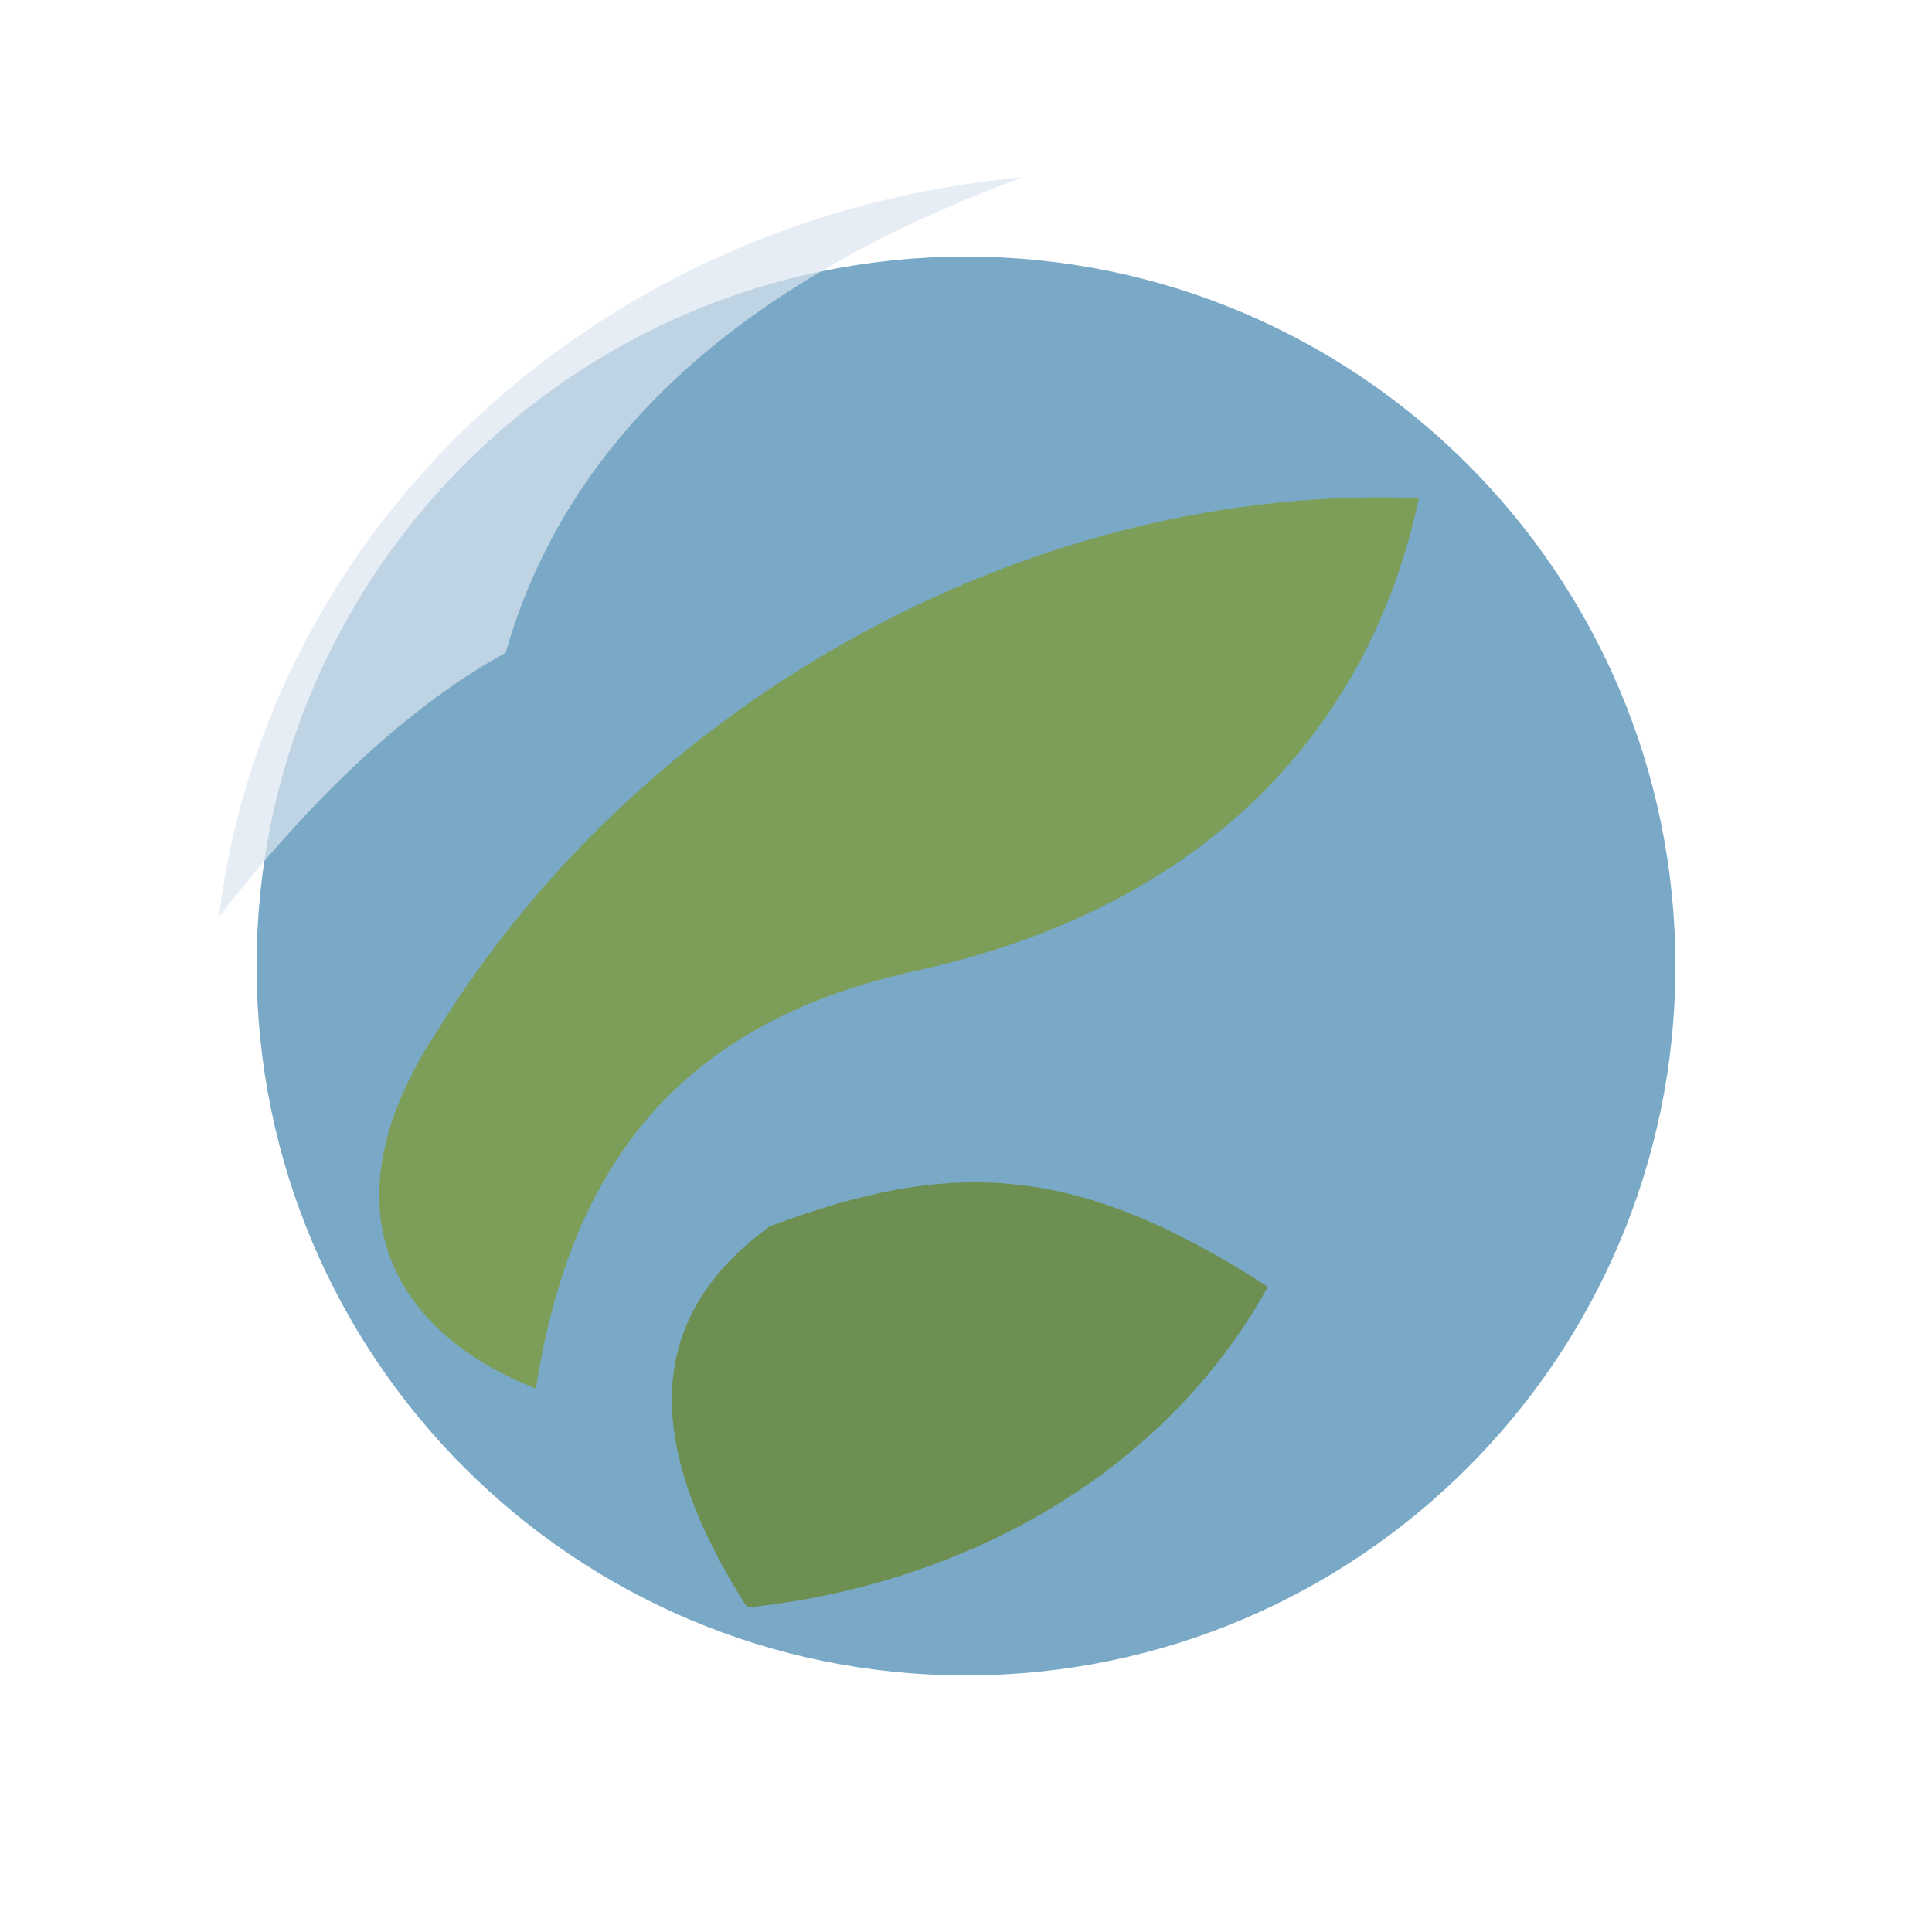
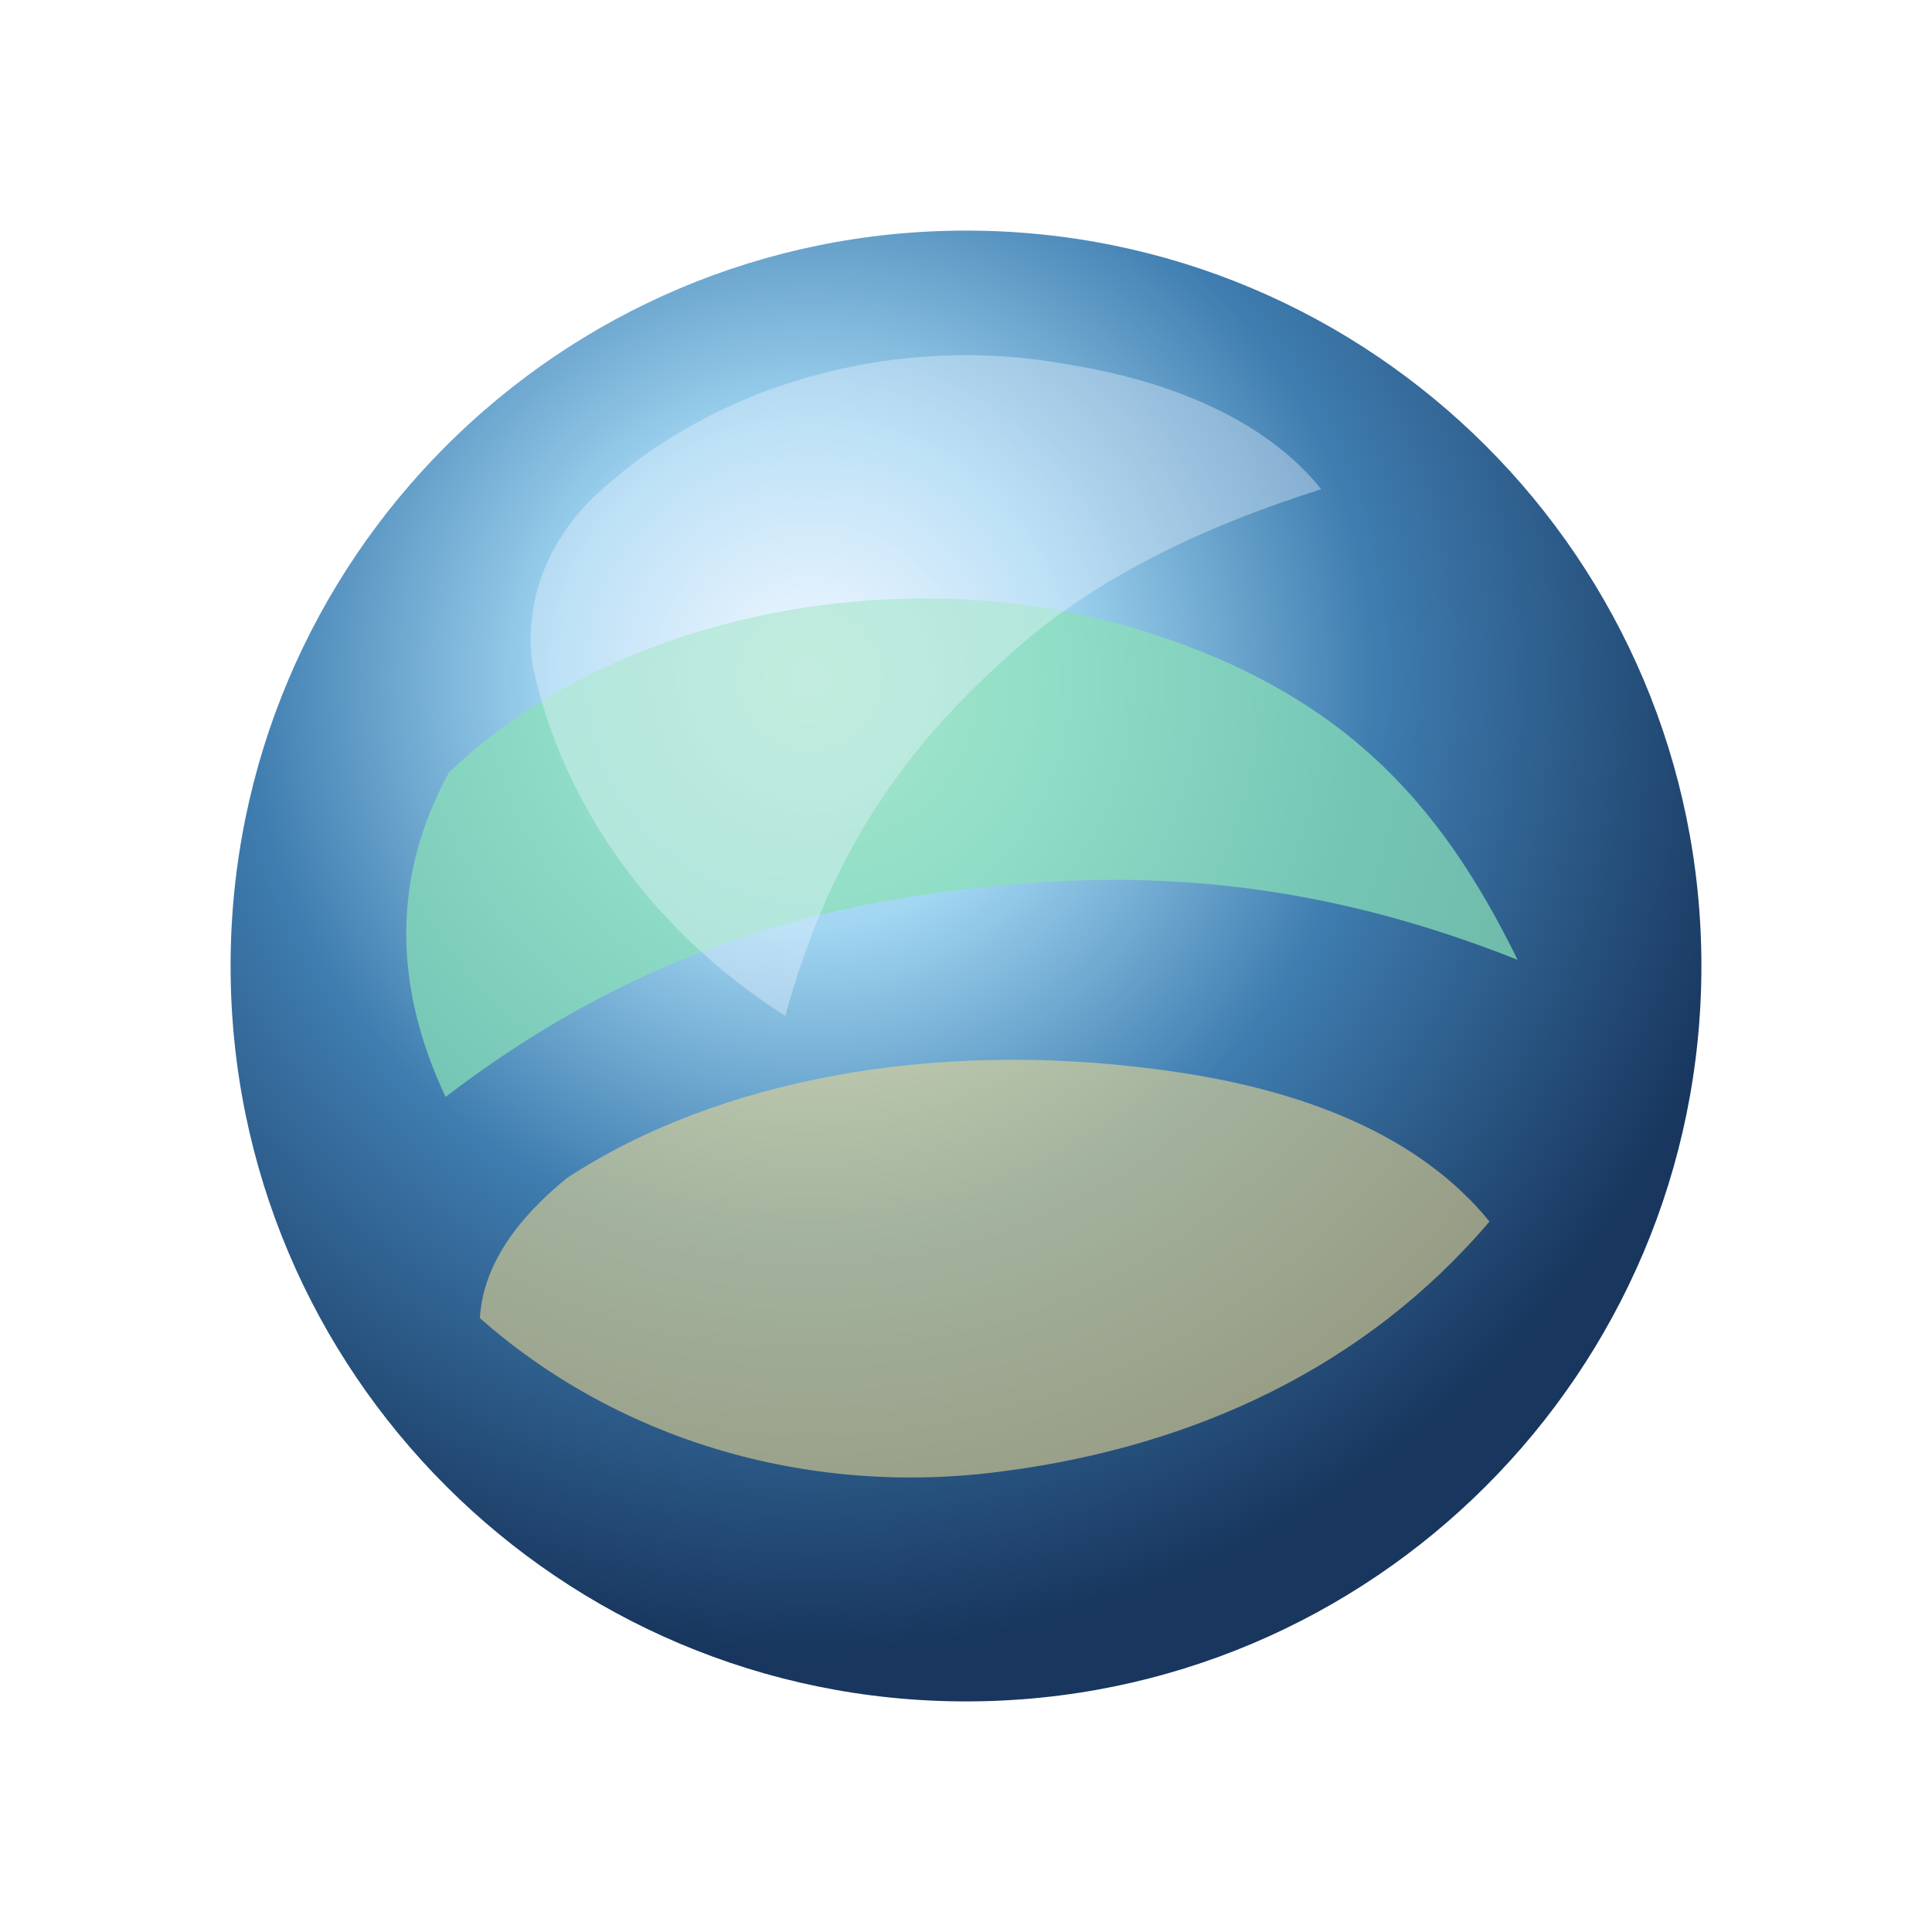
- <svg xmlns="http://www.w3.org/2000/svg" viewBox="0 0 512 512">
-   <circle cx="256" cy="256" r="188" fill="#79a9c7" />
-   <path d="M116 273c55-89 159-145 260-141-12 57-52 107-132 125-66 14-93 54-102 111-38-15-57-48-26-95z" fill="#7c9e59" />
-   <path d="M204 325c48-18 81-17 132 16-27 49-80 79-138 85-28-44-27-77 6-101z" fill="#6d8f51" />
-   <path d="M134 173c16-56 61-98 137-126-111 10-200 91-213 196 28-36 54-58 76-70z" fill="#dbe6ef" opacity=".7" />
+ <svg xmlns="http://www.w3.org/2000/svg" width="620" height="620" viewBox="0 0 620 620" fill="none">
+   <defs>
+     <radialGradient id="planetCore" cx="0" cy="0" r="1" gradientUnits="userSpaceOnUse" gradientTransform="translate(260 218) rotate(52) scale(312 312)">
+       <stop stop-color="#F4F9FF" />
+       <stop offset="0.26" stop-color="#A0D5F1" />
+       <stop offset="0.58" stop-color="#3F7DB0" />
+       <stop offset="1" stop-color="#18365E" />
+     </radialGradient>
+     <radialGradient id="planetHalo" cx="0" cy="0" r="1" gradientUnits="userSpaceOnUse" gradientTransform="translate(310 310) rotate(90) scale(290)">
+       <stop stop-color="#7BE7FF" stop-opacity="0.18" />
+       <stop offset="0.76" stop-color="#7BE7FF" stop-opacity="0" />
+     </radialGradient>
+   </defs>
+   <circle cx="310" cy="310" r="286" fill="url(#planetHalo)" />
+   <circle cx="310" cy="310" r="236" fill="url(#planetCore)" />
+   <path d="M144 248C198 196 290 180 362 201C430 221 462 257 487 308C429 285 377 279 323 284C254 290 198 310 143 352C126 316 126 281 144 248Z" fill="#8AE1B8" fill-opacity="0.72" />
+   <path d="M182 378C231 346 300 334 370 343C419 349 456 365 478 392C438 439 383 464 323 472C258 481 197 461 154 423C155 406 166 391 182 378Z" fill="#E6D591" fill-opacity="0.6" />
+   <path d="M190 160C230 122 289 107 343 117C380 123 408 137 424 157C386 169 350 186 323 211C286 244 265 279 252 326C211 300 181 260 171 214C168 194 175 175 190 160Z" fill="#EEF5FF" fill-opacity="0.38" />
</svg>
